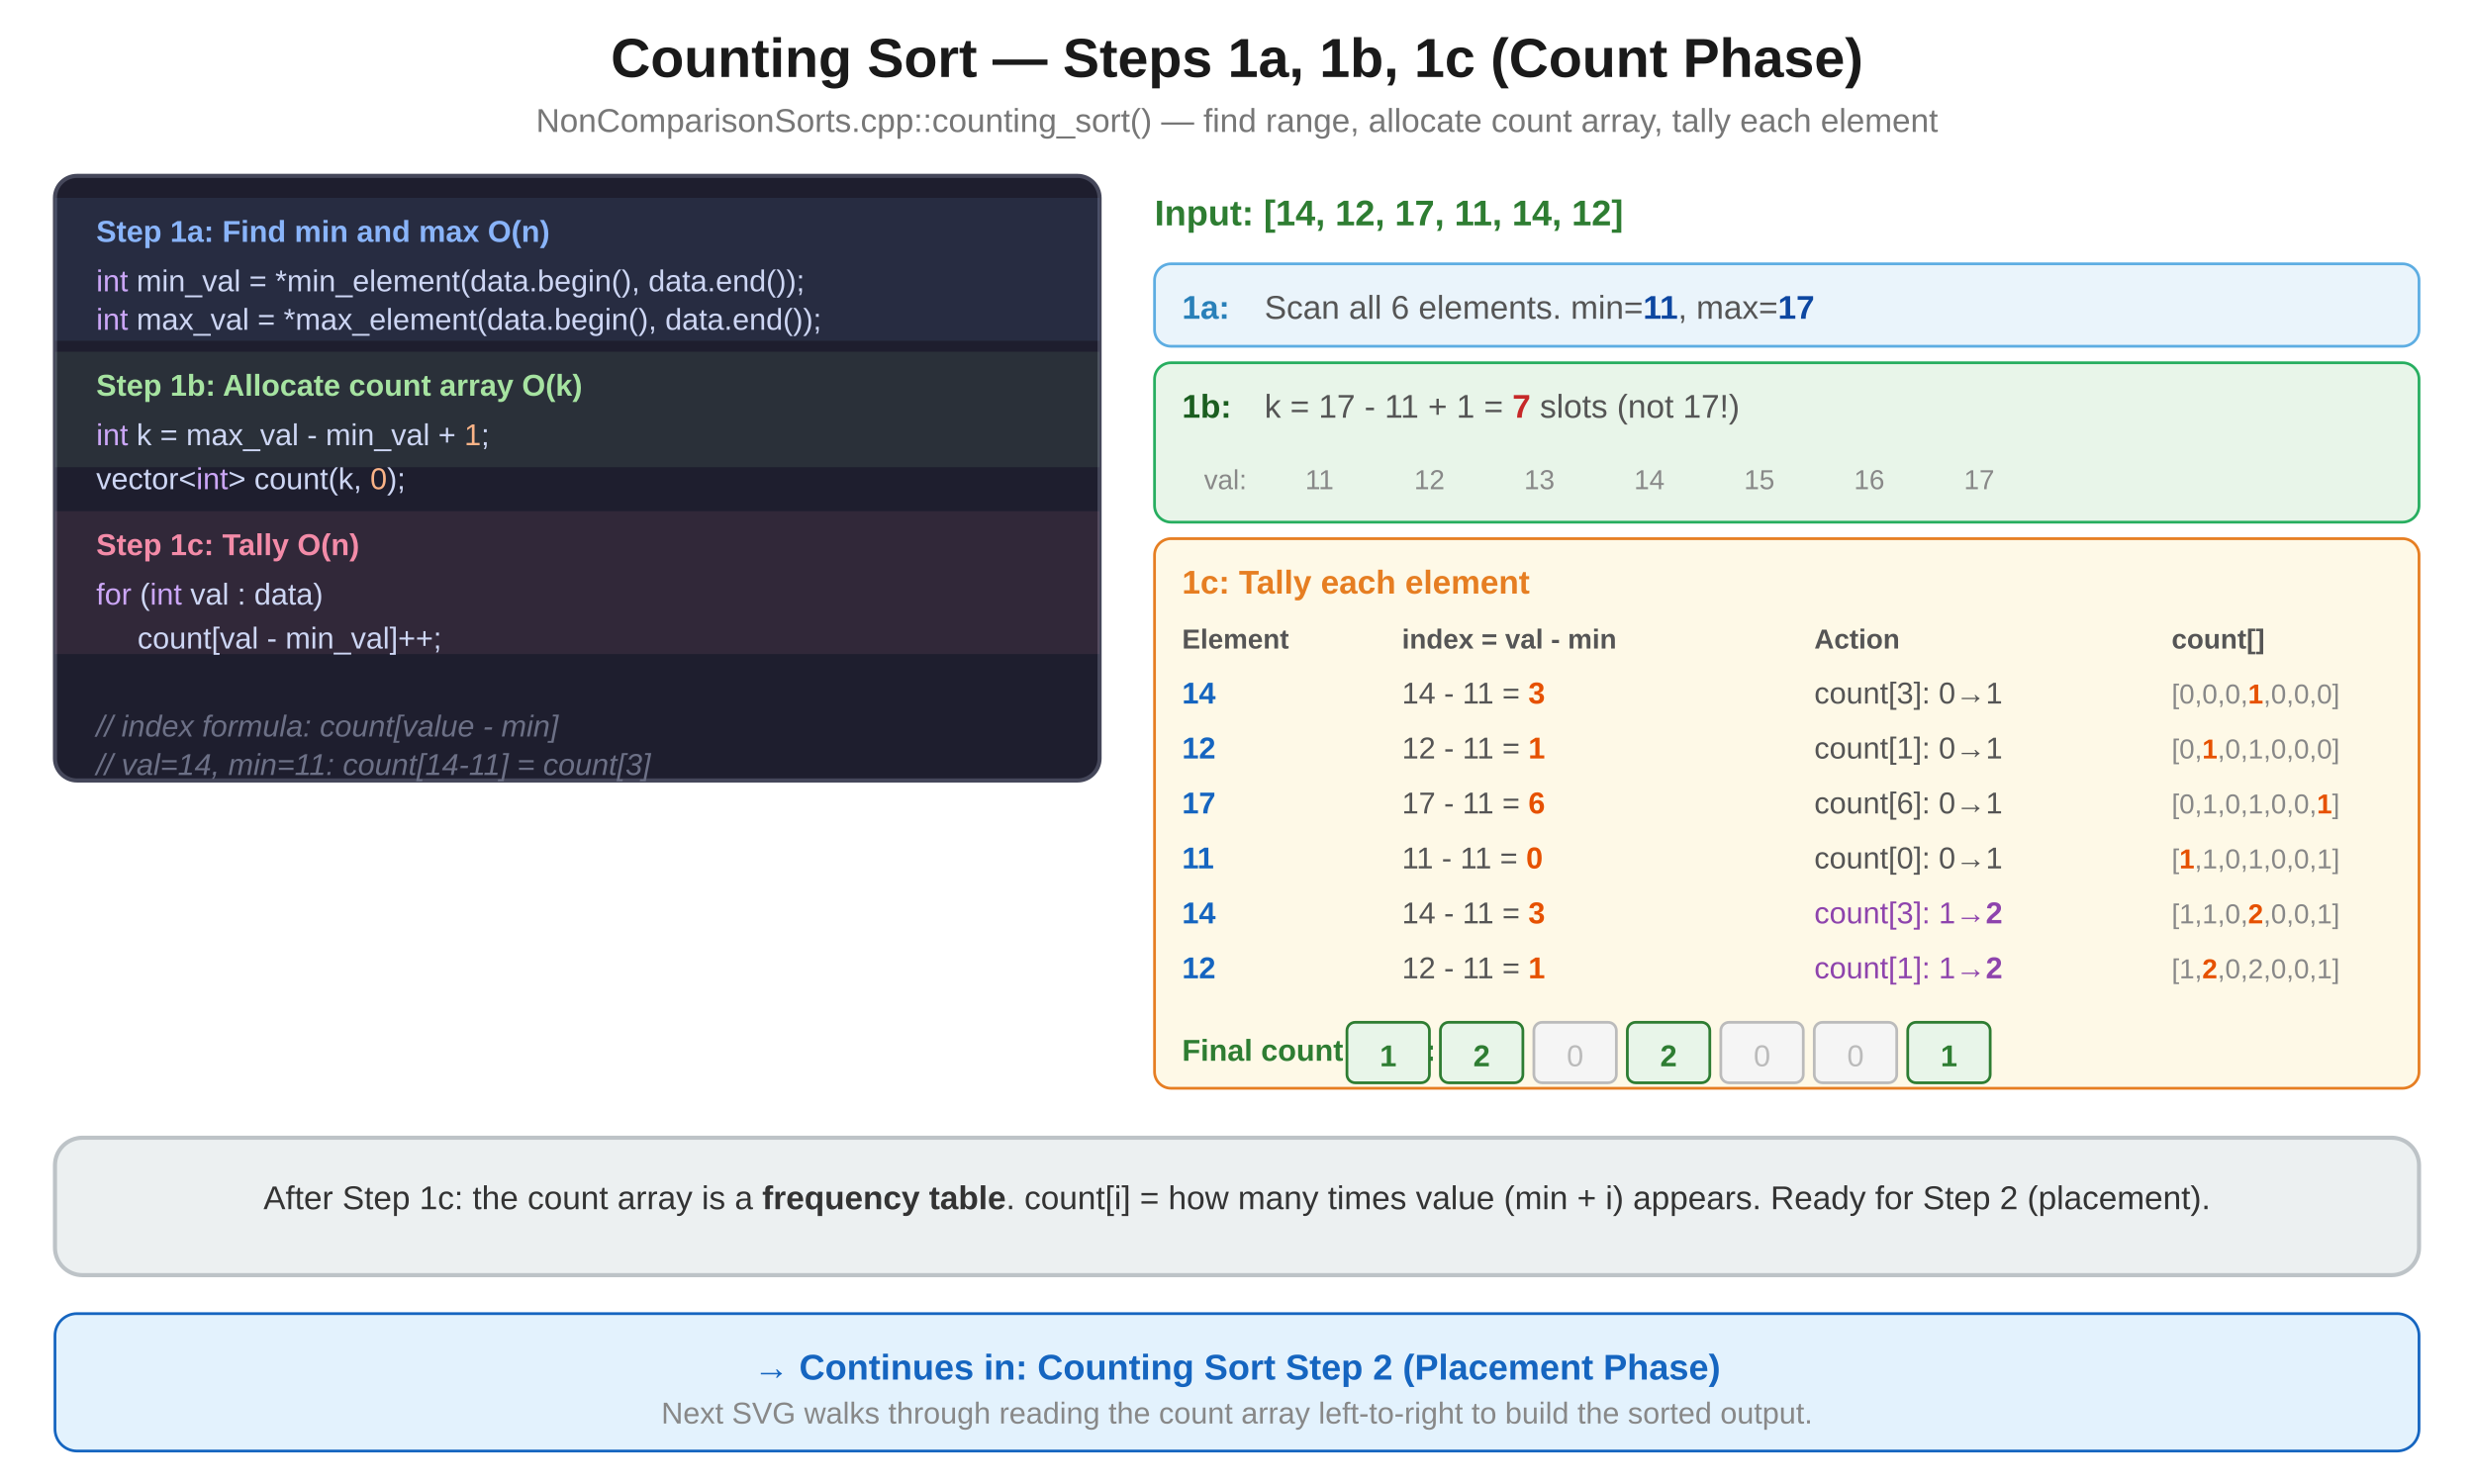
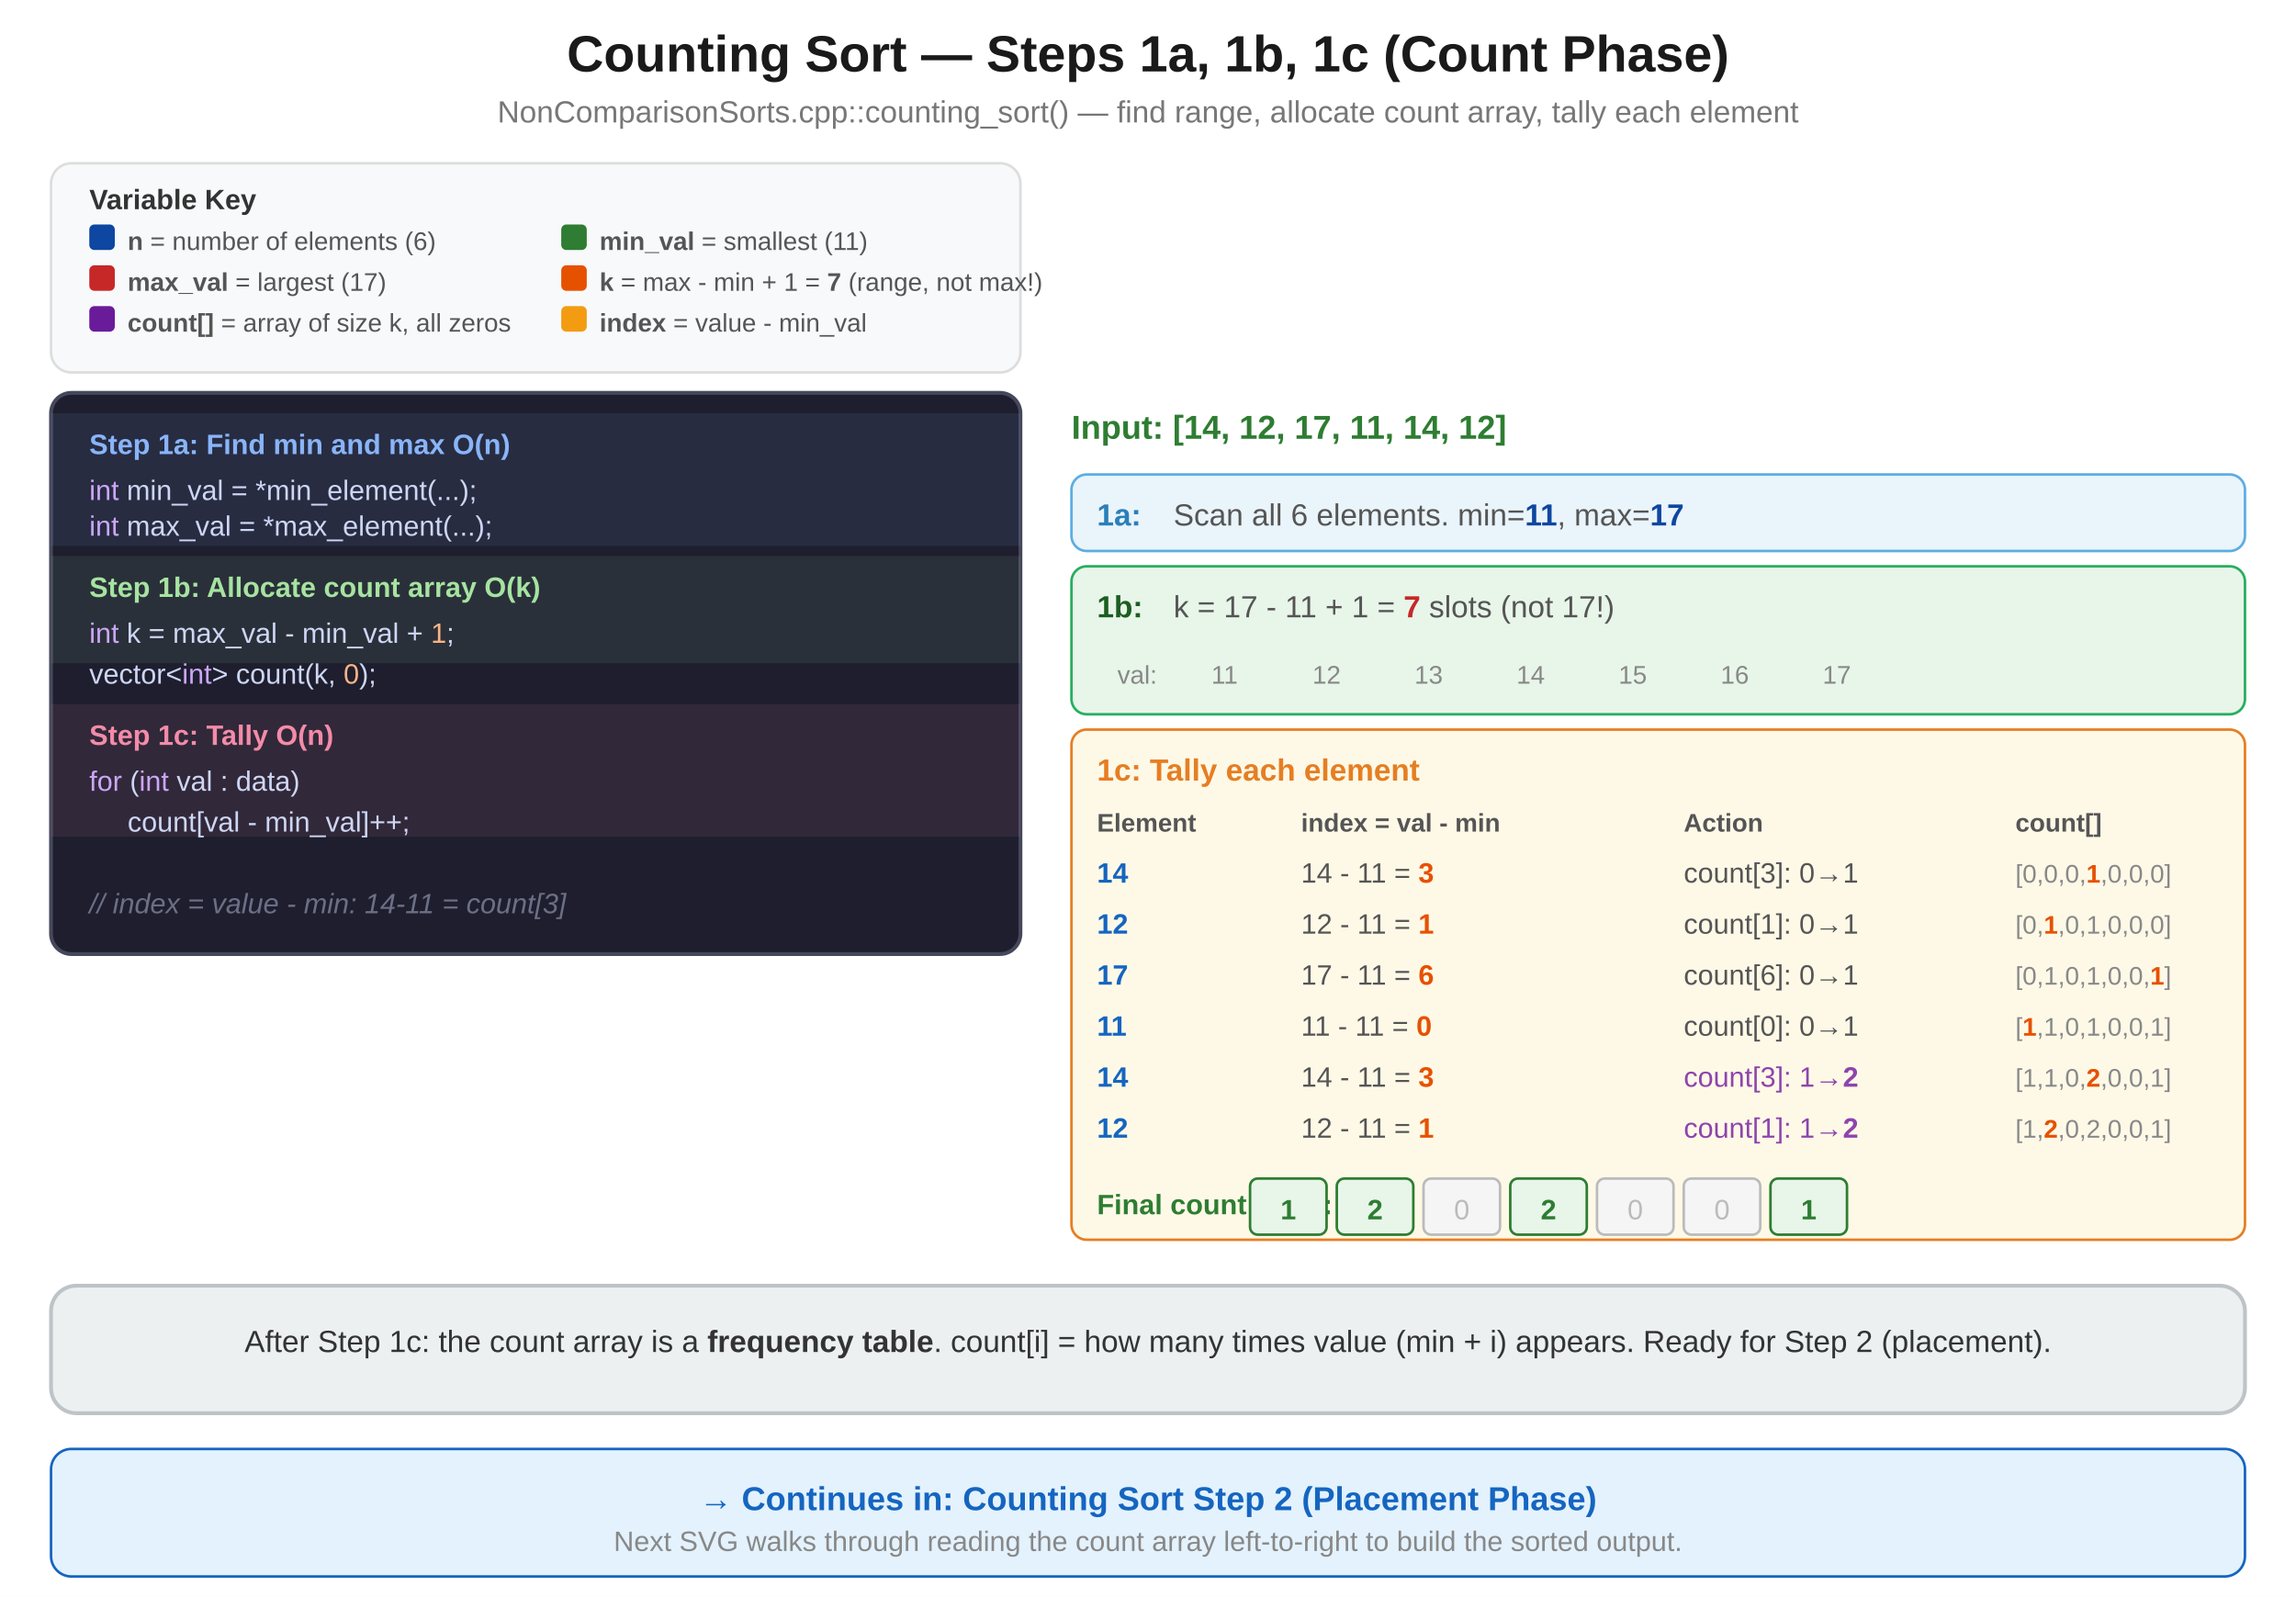
- <svg xmlns="http://www.w3.org/2000/svg" viewBox="0 0 900 540" font-family="'Segoe UI', Arial, sans-serif">
+ <svg xmlns="http://www.w3.org/2000/svg" viewBox="0 0 900 626" font-family="'Segoe UI', Arial, sans-serif">
  <rect width="100%" height="100%" fill="white" />
  <text x="450" y="28" text-anchor="middle" fill="#1a1a1a" font-size="20" font-weight="bold">Counting Sort — Steps 1a, 1b, 1c (Count Phase)</text>
  <text x="450" y="48" text-anchor="middle" fill="#777" font-size="12">NonComparisonSorts.cpp::counting_sort() — find range, allocate count array, tally each element</text>
-   <rect x="20" y="64" width="380" height="220" rx="8" fill="#1e1e2e" stroke="#45475a" stroke-width="1.5" />
-   <rect x="20" y="72" width="380" height="52" fill="#89b4fa18" />
-   <text x="35" y="88" fill="#89b4fa" font-size="11" font-weight="bold">Step 1a: Find min and max O(n)</text>
-   <text x="35" y="106" fill="#cdd6f4" font-size="11">
-     <tspan fill="#cba6f7">int</tspan> min_val = *min_element(data.begin(), data.end());</text>
-   <text x="35" y="120" fill="#cdd6f4" font-size="11">
-     <tspan fill="#cba6f7">int</tspan> max_val = *max_element(data.begin(), data.end());</text>
-   <rect x="20" y="128" width="380" height="42" fill="#a6e3a118" />
-   <text x="35" y="144" fill="#a6e3a1" font-size="11" font-weight="bold">Step 1b: Allocate count array O(k)</text>
-   <text x="35" y="162" fill="#cdd6f4" font-size="11">
+   <rect x="20" y="64" width="380" height="82" rx="8" fill="#f8f9fa" stroke="#ddd" stroke-width="1" />
+   <text x="35" y="82" fill="#333" font-size="11" font-weight="bold">Variable Key</text>
+   <rect x="35" y="88" width="10" height="10" rx="2" fill="#0d47a1" />
+   <text x="50" y="98" fill="#555" font-size="10">
+     <tspan font-weight="bold">n</tspan> = number of elements (6)</text>
+   <rect x="220" y="88" width="10" height="10" rx="2" fill="#2e7d32" />
+   <text x="235" y="98" fill="#555" font-size="10">
+     <tspan font-weight="bold">min_val</tspan> = smallest (11)</text>
+   <rect x="35" y="104" width="10" height="10" rx="2" fill="#c62828" />
+   <text x="50" y="114" fill="#555" font-size="10">
+     <tspan font-weight="bold">max_val</tspan> = largest (17)</text>
+   <rect x="220" y="104" width="10" height="10" rx="2" fill="#e65100" />
+   <text x="235" y="114" fill="#555" font-size="10">
+     <tspan font-weight="bold">k</tspan> = max - min + 1 = <tspan font-weight="bold">7</tspan> (range, not max!)</text>
+   <rect x="35" y="120" width="10" height="10" rx="2" fill="#6a1b9a" />
+   <text x="50" y="130" fill="#555" font-size="10">
+     <tspan font-weight="bold">count[]</tspan> = array of size k, all zeros</text>
+   <rect x="220" y="120" width="10" height="10" rx="2" fill="#f39c12" />
+   <text x="235" y="130" fill="#555" font-size="10">
+     <tspan font-weight="bold">index</tspan> = value - min_val</text>
+   <rect x="20" y="154" width="380" height="220" rx="8" fill="#1e1e2e" stroke="#45475a" stroke-width="1.5" />
+   <rect x="20" y="162" width="380" height="52" fill="#89b4fa18" />
+   <text x="35" y="178" fill="#89b4fa" font-size="11" font-weight="bold">Step 1a: Find min and max O(n)</text>
+   <text x="35" y="196" fill="#cdd6f4" font-size="11">
+     <tspan fill="#cba6f7">int</tspan> min_val = *min_element(...);</text>
+   <text x="35" y="210" fill="#cdd6f4" font-size="11">
+     <tspan fill="#cba6f7">int</tspan> max_val = *max_element(...);</text>
+   <rect x="20" y="218" width="380" height="42" fill="#a6e3a118" />
+   <text x="35" y="234" fill="#a6e3a1" font-size="11" font-weight="bold">Step 1b: Allocate count array O(k)</text>
+   <text x="35" y="252" fill="#cdd6f4" font-size="11">
    <tspan fill="#cba6f7">int</tspan> k = max_val - min_val + <tspan fill="#fab387">1</tspan>;</text>
-   <text x="35" y="178" fill="#cdd6f4" font-size="11">vector&lt;<tspan fill="#cba6f7">int</tspan>&gt; count(k, <tspan fill="#fab387">0</tspan>);</text>
-   <rect x="20" y="186" width="380" height="52" fill="#f38ba818" />
-   <text x="35" y="202" fill="#f38ba8" font-size="11" font-weight="bold">Step 1c: Tally O(n)</text>
-   <text x="35" y="220" fill="#cdd6f4" font-size="11">
+   <text x="35" y="268" fill="#cdd6f4" font-size="11">vector&lt;<tspan fill="#cba6f7">int</tspan>&gt; count(k, <tspan fill="#fab387">0</tspan>);</text>
+   <rect x="20" y="276" width="380" height="52" fill="#f38ba818" />
+   <text x="35" y="292" fill="#f38ba8" font-size="11" font-weight="bold">Step 1c: Tally O(n)</text>
+   <text x="35" y="310" fill="#cdd6f4" font-size="11">
    <tspan fill="#cba6f7">for</tspan> (<tspan fill="#cba6f7">int</tspan> val : data)</text>
-   <text x="50" y="236" fill="#cdd6f4" font-size="11">count[val - min_val]++;</text>
-   <text x="35" y="268" fill="#6c7086" font-size="11" font-style="italic">// index formula: count[value - min]</text>
-   <text x="35" y="282" fill="#6c7086" font-size="11" font-style="italic">// val=14, min=11: count[14-11] = count[3]</text>
-   <text x="420" y="82" fill="#2e7d32" font-size="13" font-weight="bold">Input: [14, 12, 17, 11, 14, 12]</text>
-   <rect x="420" y="96" width="460" height="30" rx="6" fill="#eaf4fb" stroke="#5dade2" stroke-width="1" />
-   <text x="430" y="116" fill="#2980b9" font-size="12" font-weight="bold">1a:</text>
-   <text x="460" y="116" fill="#555" font-size="12">Scan all 6 elements. min=<tspan font-weight="bold" fill="#0d47a1">11</tspan>, max=<tspan font-weight="bold" fill="#0d47a1">17</tspan>
+   <text x="50" y="326" fill="#cdd6f4" font-size="11">count[val - min_val]++;</text>
+   <text x="35" y="358" fill="#6c7086" font-size="11" font-style="italic">// index = value - min: 14-11 = count[3]</text>
+   <text x="420" y="172" fill="#2e7d32" font-size="13" font-weight="bold">Input: [14, 12, 17, 11, 14, 12]</text>
+   <rect x="420" y="186" width="460" height="30" rx="6" fill="#eaf4fb" stroke="#5dade2" stroke-width="1" />
+   <text x="430" y="206" fill="#2980b9" font-size="12" font-weight="bold">1a:</text>
+   <text x="460" y="206" fill="#555" font-size="12">Scan all 6 elements. min=<tspan font-weight="bold" fill="#0d47a1">11</tspan>, max=<tspan font-weight="bold" fill="#0d47a1">17</tspan>
  </text>
-   <rect x="420" y="132" width="460" height="58" rx="6" fill="#e8f5e9" stroke="#27ae60" stroke-width="1" />
-   <text x="430" y="152" fill="#1b5e20" font-size="12" font-weight="bold">1b:</text>
-   <text x="460" y="152" fill="#555" font-size="12">k = 17 - 11 + 1 = <tspan font-weight="bold" fill="#c62828">7</tspan> slots (not 17!)</text>
-   <text x="438" y="178" fill="#888" font-size="10">val:</text>
-   <text x="480" y="178" text-anchor="middle" fill="#888" font-size="10">11</text>
-   <text x="520" y="178" text-anchor="middle" fill="#888" font-size="10">12</text>
-   <text x="560" y="178" text-anchor="middle" fill="#888" font-size="10">13</text>
-   <text x="600" y="178" text-anchor="middle" fill="#888" font-size="10">14</text>
-   <text x="640" y="178" text-anchor="middle" fill="#888" font-size="10">15</text>
-   <text x="680" y="178" text-anchor="middle" fill="#888" font-size="10">16</text>
-   <text x="720" y="178" text-anchor="middle" fill="#888" font-size="10">17</text>
-   <rect x="420" y="196" width="460" height="200" rx="6" fill="#fef9e7" stroke="#e67e22" stroke-width="1" />
-   <text x="430" y="216" fill="#e67e22" font-size="12" font-weight="bold">1c: Tally each element</text>
-   <text x="430" y="236" fill="#555" font-size="10" font-weight="bold">Element</text>
-   <text x="510" y="236" fill="#555" font-size="10" font-weight="bold">index = val - min</text>
-   <text x="660" y="236" fill="#555" font-size="10" font-weight="bold">Action</text>
-   <text x="790" y="236" fill="#555" font-size="10" font-weight="bold">count[]</text>
-   <text x="430" y="256" fill="#1565c0" font-size="11" font-weight="bold">14</text>
-   <text x="510" y="256" fill="#555" font-size="11">14 - 11 = <tspan fill="#e65100" font-weight="bold">3</tspan>
+   <rect x="420" y="222" width="460" height="58" rx="6" fill="#e8f5e9" stroke="#27ae60" stroke-width="1" />
+   <text x="430" y="242" fill="#1b5e20" font-size="12" font-weight="bold">1b:</text>
+   <text x="460" y="242" fill="#555" font-size="12">k = 17 - 11 + 1 = <tspan font-weight="bold" fill="#c62828">7</tspan> slots (not 17!)</text>
+   <text x="438" y="268" fill="#888" font-size="10">val:</text>
+   <text x="480" y="268" text-anchor="middle" fill="#888" font-size="10">11</text>
+   <text x="520" y="268" text-anchor="middle" fill="#888" font-size="10">12</text>
+   <text x="560" y="268" text-anchor="middle" fill="#888" font-size="10">13</text>
+   <text x="600" y="268" text-anchor="middle" fill="#888" font-size="10">14</text>
+   <text x="640" y="268" text-anchor="middle" fill="#888" font-size="10">15</text>
+   <text x="680" y="268" text-anchor="middle" fill="#888" font-size="10">16</text>
+   <text x="720" y="268" text-anchor="middle" fill="#888" font-size="10">17</text>
+   <rect x="420" y="286" width="460" height="200" rx="6" fill="#fef9e7" stroke="#e67e22" stroke-width="1" />
+   <text x="430" y="306" fill="#e67e22" font-size="12" font-weight="bold">1c: Tally each element</text>
+   <text x="430" y="326" fill="#555" font-size="10" font-weight="bold">Element</text>
+   <text x="510" y="326" fill="#555" font-size="10" font-weight="bold">index = val - min</text>
+   <text x="660" y="326" fill="#555" font-size="10" font-weight="bold">Action</text>
+   <text x="790" y="326" fill="#555" font-size="10" font-weight="bold">count[]</text>
+   <text x="430" y="346" fill="#1565c0" font-size="11" font-weight="bold">14</text>
+   <text x="510" y="346" fill="#555" font-size="11">14 - 11 = <tspan fill="#e65100" font-weight="bold">3</tspan>
  </text>
-   <text x="660" y="256" fill="#555" font-size="11">count[3]: 0→1</text>
-   <text x="790" y="256" fill="#888" font-size="10">[0,0,0,<tspan fill="#e65100" font-weight="bold">1</tspan>,0,0,0]</text>
-   <text x="430" y="276" fill="#1565c0" font-size="11" font-weight="bold">12</text>
-   <text x="510" y="276" fill="#555" font-size="11">12 - 11 = <tspan fill="#e65100" font-weight="bold">1</tspan>
+   <text x="660" y="346" fill="#555" font-size="11">count[3]: 0→1</text>
+   <text x="790" y="346" fill="#888" font-size="10">[0,0,0,<tspan fill="#e65100" font-weight="bold">1</tspan>,0,0,0]</text>
+   <text x="430" y="366" fill="#1565c0" font-size="11" font-weight="bold">12</text>
+   <text x="510" y="366" fill="#555" font-size="11">12 - 11 = <tspan fill="#e65100" font-weight="bold">1</tspan>
  </text>
-   <text x="660" y="276" fill="#555" font-size="11">count[1]: 0→1</text>
-   <text x="790" y="276" fill="#888" font-size="10">[0,<tspan fill="#e65100" font-weight="bold">1</tspan>,0,1,0,0,0]</text>
-   <text x="430" y="296" fill="#1565c0" font-size="11" font-weight="bold">17</text>
-   <text x="510" y="296" fill="#555" font-size="11">17 - 11 = <tspan fill="#e65100" font-weight="bold">6</tspan>
+   <text x="660" y="366" fill="#555" font-size="11">count[1]: 0→1</text>
+   <text x="790" y="366" fill="#888" font-size="10">[0,<tspan fill="#e65100" font-weight="bold">1</tspan>,0,1,0,0,0]</text>
+   <text x="430" y="386" fill="#1565c0" font-size="11" font-weight="bold">17</text>
+   <text x="510" y="386" fill="#555" font-size="11">17 - 11 = <tspan fill="#e65100" font-weight="bold">6</tspan>
  </text>
-   <text x="660" y="296" fill="#555" font-size="11">count[6]: 0→1</text>
-   <text x="790" y="296" fill="#888" font-size="10">[0,1,0,1,0,0,<tspan fill="#e65100" font-weight="bold">1</tspan>]</text>
-   <text x="430" y="316" fill="#1565c0" font-size="11" font-weight="bold">11</text>
-   <text x="510" y="316" fill="#555" font-size="11">11 - 11 = <tspan fill="#e65100" font-weight="bold">0</tspan>
+   <text x="660" y="386" fill="#555" font-size="11">count[6]: 0→1</text>
+   <text x="790" y="386" fill="#888" font-size="10">[0,1,0,1,0,0,<tspan fill="#e65100" font-weight="bold">1</tspan>]</text>
+   <text x="430" y="406" fill="#1565c0" font-size="11" font-weight="bold">11</text>
+   <text x="510" y="406" fill="#555" font-size="11">11 - 11 = <tspan fill="#e65100" font-weight="bold">0</tspan>
  </text>
-   <text x="660" y="316" fill="#555" font-size="11">count[0]: 0→1</text>
-   <text x="790" y="316" fill="#888" font-size="10">[<tspan fill="#e65100" font-weight="bold">1</tspan>,1,0,1,0,0,1]</text>
-   <text x="430" y="336" fill="#1565c0" font-size="11" font-weight="bold">14</text>
-   <text x="510" y="336" fill="#555" font-size="11">14 - 11 = <tspan fill="#e65100" font-weight="bold">3</tspan>
+   <text x="660" y="406" fill="#555" font-size="11">count[0]: 0→1</text>
+   <text x="790" y="406" fill="#888" font-size="10">[<tspan fill="#e65100" font-weight="bold">1</tspan>,1,0,1,0,0,1]</text>
+   <text x="430" y="426" fill="#1565c0" font-size="11" font-weight="bold">14</text>
+   <text x="510" y="426" fill="#555" font-size="11">14 - 11 = <tspan fill="#e65100" font-weight="bold">3</tspan>
  </text>
-   <text x="660" y="336" fill="#8e44ad" font-size="11">count[3]: 1→<tspan font-weight="bold">2</tspan>
+   <text x="660" y="426" fill="#8e44ad" font-size="11">count[3]: 1→<tspan font-weight="bold">2</tspan>
  </text>
-   <text x="790" y="336" fill="#888" font-size="10">[1,1,0,<tspan fill="#e65100" font-weight="bold">2</tspan>,0,0,1]</text>
-   <text x="430" y="356" fill="#1565c0" font-size="11" font-weight="bold">12</text>
-   <text x="510" y="356" fill="#555" font-size="11">12 - 11 = <tspan fill="#e65100" font-weight="bold">1</tspan>
+   <text x="790" y="426" fill="#888" font-size="10">[1,1,0,<tspan fill="#e65100" font-weight="bold">2</tspan>,0,0,1]</text>
+   <text x="430" y="446" fill="#1565c0" font-size="11" font-weight="bold">12</text>
+   <text x="510" y="446" fill="#555" font-size="11">12 - 11 = <tspan fill="#e65100" font-weight="bold">1</tspan>
  </text>
-   <text x="660" y="356" fill="#8e44ad" font-size="11">count[1]: 1→<tspan font-weight="bold">2</tspan>
+   <text x="660" y="446" fill="#8e44ad" font-size="11">count[1]: 1→<tspan font-weight="bold">2</tspan>
  </text>
-   <text x="790" y="356" fill="#888" font-size="10">[1,<tspan fill="#e65100" font-weight="bold">2</tspan>,0,2,0,0,1]</text>
-   <text x="430" y="386" fill="#2e7d32" font-size="11" font-weight="bold">Final count array:</text>
-   <rect x="490" y="372" width="30" height="22" rx="3" fill="#e8f5e9" stroke="#2e7d32" stroke-width="1" />
-   <text x="505" y="388" text-anchor="middle" fill="#2e7d32" font-size="11" font-weight="bold">1</text>
-   <rect x="524" y="372" width="30" height="22" rx="3" fill="#e8f5e9" stroke="#2e7d32" stroke-width="1" />
-   <text x="539" y="388" text-anchor="middle" fill="#2e7d32" font-size="11" font-weight="bold">2</text>
-   <rect x="558" y="372" width="30" height="22" rx="3" fill="#f5f5f5" stroke="#bbb" stroke-width="1" />
-   <text x="573" y="388" text-anchor="middle" fill="#bbb" font-size="11">0</text>
-   <rect x="592" y="372" width="30" height="22" rx="3" fill="#e8f5e9" stroke="#2e7d32" stroke-width="1" />
-   <text x="607" y="388" text-anchor="middle" fill="#2e7d32" font-size="11" font-weight="bold">2</text>
-   <rect x="626" y="372" width="30" height="22" rx="3" fill="#f5f5f5" stroke="#bbb" stroke-width="1" />
-   <text x="641" y="388" text-anchor="middle" fill="#bbb" font-size="11">0</text>
-   <rect x="660" y="372" width="30" height="22" rx="3" fill="#f5f5f5" stroke="#bbb" stroke-width="1" />
-   <text x="675" y="388" text-anchor="middle" fill="#bbb" font-size="11">0</text>
-   <rect x="694" y="372" width="30" height="22" rx="3" fill="#e8f5e9" stroke="#2e7d32" stroke-width="1" />
-   <text x="709" y="388" text-anchor="middle" fill="#2e7d32" font-size="11" font-weight="bold">1</text>
-   <rect x="20" y="414" width="860" height="50" rx="10" fill="#ecf0f1" stroke="#bdc3c7" stroke-width="1.5" />
-   <text x="450" y="440" text-anchor="middle" fill="#333" font-size="12">After Step 1c: the count array is a <tspan font-weight="bold">frequency table</tspan>. count[i] = how many times value (min + i) appears. Ready for Step 2 (placement).</text>
-   <rect x="20" y="478" width="860" height="50" rx="8" fill="#e3f2fd" stroke="#1565c0" stroke-width="1" />
-   <text x="450" y="502" text-anchor="middle" fill="#1565c0" font-size="13" font-weight="bold">→ Continues in: Counting Sort Step 2 (Placement Phase)</text>
-   <text x="450" y="518" text-anchor="middle" fill="#888" font-size="11">Next SVG walks through reading the count array left-to-right to build the sorted output.</text>
+   <text x="790" y="446" fill="#888" font-size="10">[1,<tspan fill="#e65100" font-weight="bold">2</tspan>,0,2,0,0,1]</text>
+   <text x="430" y="476" fill="#2e7d32" font-size="11" font-weight="bold">Final count array:</text>
+   <rect x="490" y="462" width="30" height="22" rx="3" fill="#e8f5e9" stroke="#2e7d32" stroke-width="1" />
+   <text x="505" y="478" text-anchor="middle" fill="#2e7d32" font-size="11" font-weight="bold">1</text>
+   <rect x="524" y="462" width="30" height="22" rx="3" fill="#e8f5e9" stroke="#2e7d32" stroke-width="1" />
+   <text x="539" y="478" text-anchor="middle" fill="#2e7d32" font-size="11" font-weight="bold">2</text>
+   <rect x="558" y="462" width="30" height="22" rx="3" fill="#f5f5f5" stroke="#bbb" stroke-width="1" />
+   <text x="573" y="478" text-anchor="middle" fill="#bbb" font-size="11">0</text>
+   <rect x="592" y="462" width="30" height="22" rx="3" fill="#e8f5e9" stroke="#2e7d32" stroke-width="1" />
+   <text x="607" y="478" text-anchor="middle" fill="#2e7d32" font-size="11" font-weight="bold">2</text>
+   <rect x="626" y="462" width="30" height="22" rx="3" fill="#f5f5f5" stroke="#bbb" stroke-width="1" />
+   <text x="641" y="478" text-anchor="middle" fill="#bbb" font-size="11">0</text>
+   <rect x="660" y="462" width="30" height="22" rx="3" fill="#f5f5f5" stroke="#bbb" stroke-width="1" />
+   <text x="675" y="478" text-anchor="middle" fill="#bbb" font-size="11">0</text>
+   <rect x="694" y="462" width="30" height="22" rx="3" fill="#e8f5e9" stroke="#2e7d32" stroke-width="1" />
+   <text x="709" y="478" text-anchor="middle" fill="#2e7d32" font-size="11" font-weight="bold">1</text>
+   <rect x="20" y="504" width="860" height="50" rx="10" fill="#ecf0f1" stroke="#bdc3c7" stroke-width="1.5" />
+   <text x="450" y="530" text-anchor="middle" fill="#333" font-size="12">After Step 1c: the count array is a <tspan font-weight="bold">frequency table</tspan>. count[i] = how many times value (min + i) appears. Ready for Step 2 (placement).</text>
+   <rect x="20" y="568" width="860" height="50" rx="8" fill="#e3f2fd" stroke="#1565c0" stroke-width="1" />
+   <text x="450" y="592" text-anchor="middle" fill="#1565c0" font-size="13" font-weight="bold">→ Continues in: Counting Sort Step 2 (Placement Phase)</text>
+   <text x="450" y="608" text-anchor="middle" fill="#888" font-size="11">Next SVG walks through reading the count array left-to-right to build the sorted output.</text>
</svg>
